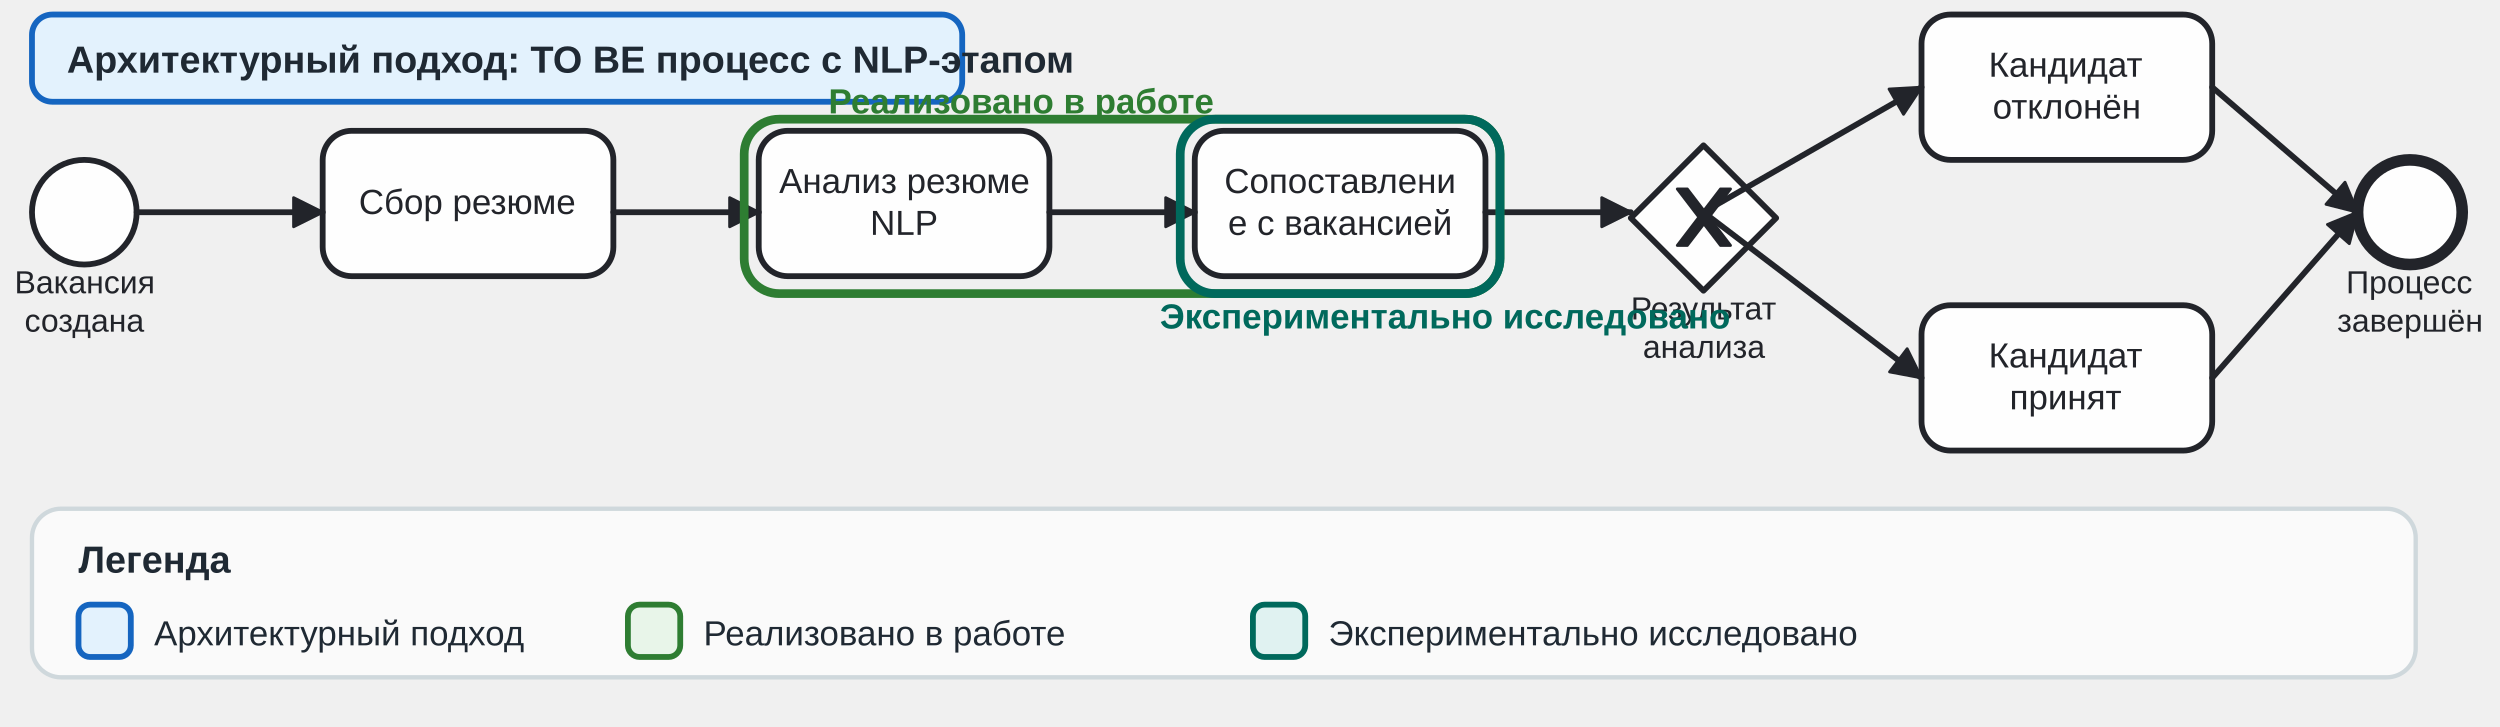
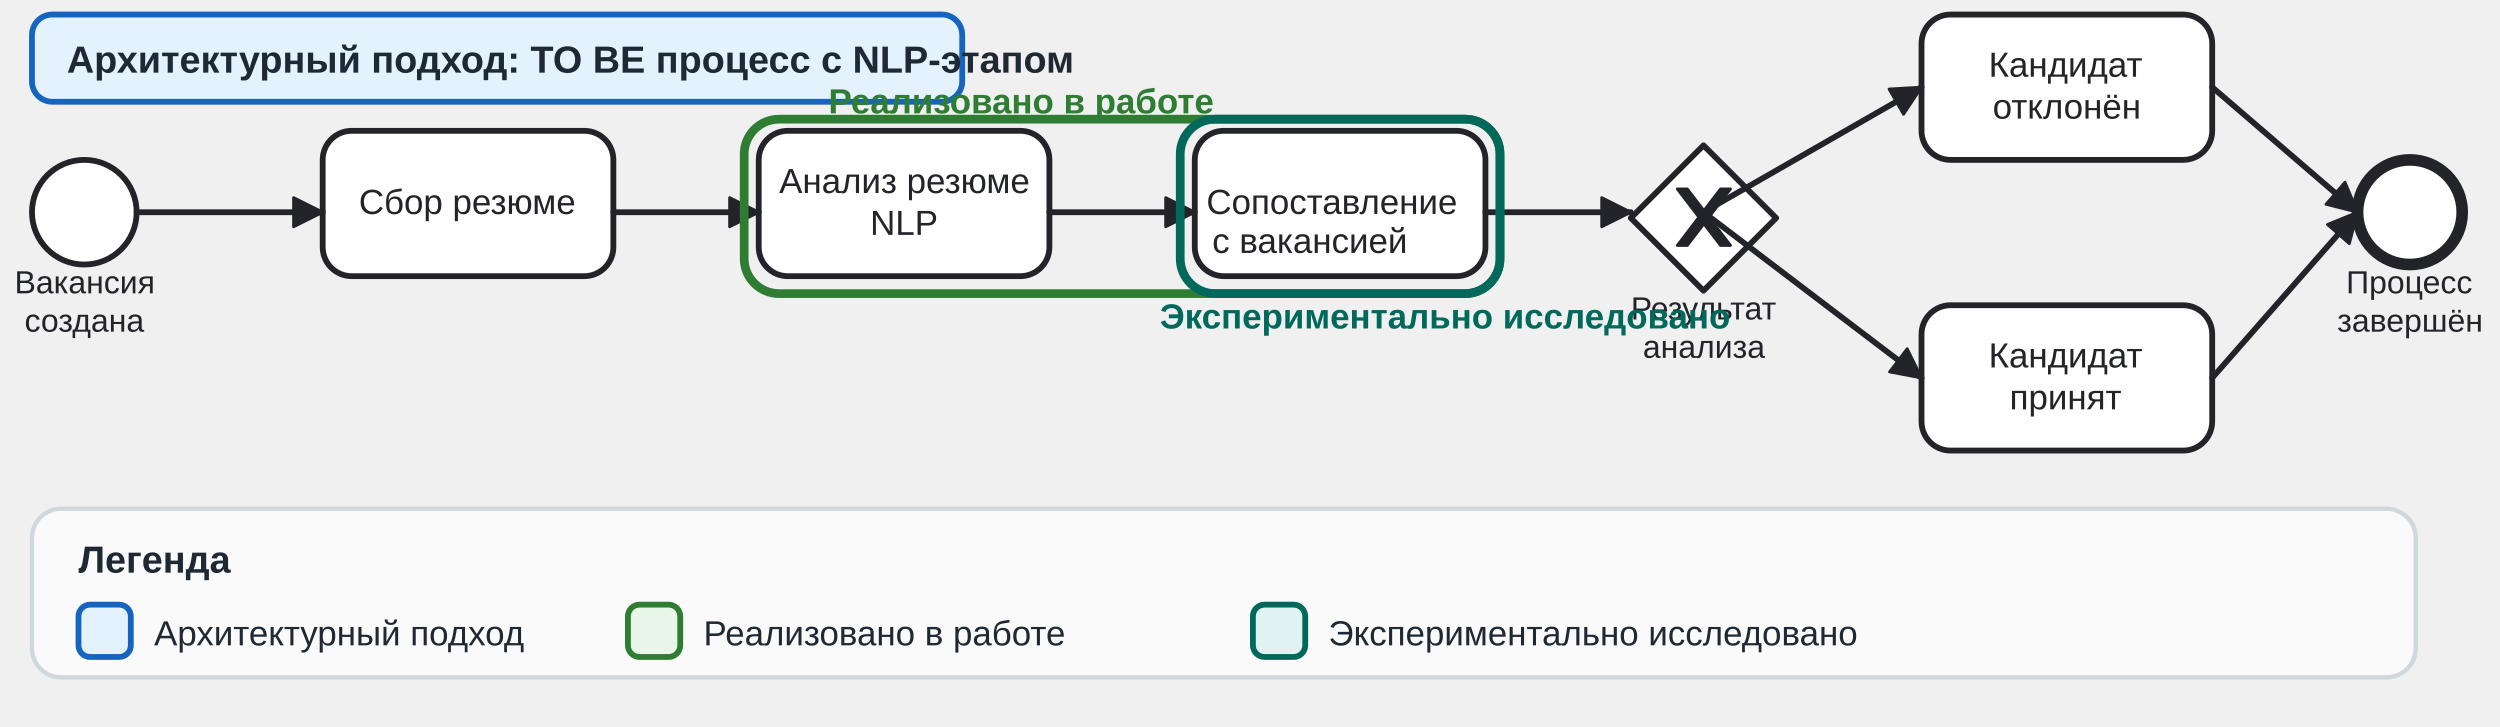
<svg xmlns="http://www.w3.org/2000/svg" width="860" height="250" viewBox="89 45 860 250" version="1.1">
  <defs>
    <pattern id="djs-grid-pattern-249326" width="10" height="10" patternUnits="userSpaceOnUse">
      <circle cx="0.5" cy="0.5" r="0.5" style="fill: rgb(204, 204, 204);" />
    </pattern>
  </defs>
  <g class="djs-group">
    <g class="djs-element djs-shape" data-element-id="StartEvent_1" style="display: block;" transform="matrix(1 0 0 1 100 100)">
      <g class="djs-visual">
        <circle cx="18" cy="18" r="18" style="stroke-linecap: round; stroke-linejoin: round; stroke: rgb(34, 36, 42); stroke-width: 2px; fill: white; fill-opacity: 0.95;" />
      </g>
      <rect class="djs-hit djs-hit-all" x="0" y="0" width="36" height="36" style="fill: none; stroke-opacity: 0; stroke: white; stroke-width: 15px;" />
      <circle cx="18" cy="18" r="23" class="djs-outline" style="fill: none;" />
    </g>
  </g>
  <g class="djs-group">
    <g class="djs-element djs-shape" data-element-id="StartEvent_1_label" style="display: block;" transform="matrix(1 0 0 1 94 136)">
      <g class="djs-visual">
        <text lineHeight="1.2" class="djs-label" style="font-family: Arial, sans-serif; font-size: 11px; font-weight: normal; fill: rgb(34, 36, 42);">
          <tspan x="0" y="9.9">Вакансия </tspan>
          <tspan x="3.441" y="23.1">создана</tspan>
        </text>
      </g>
      <rect class="djs-hit djs-hit-all" x="0" y="0" width="49" height="27" style="fill: none; stroke-opacity: 0; stroke: white; stroke-width: 15px;" />
      <rect x="-5" y="-5" rx="4" width="59" height="37" class="djs-outline" style="fill: none;" />
    </g>
  </g>
  <g class="djs-group">
    <g class="djs-element djs-shape" data-element-id="Task_1" style="display: block;" transform="matrix(1 0 0 1 200 90)">
      <g class="djs-visual">
        <rect x="0" y="0" width="100" height="50" rx="10" ry="10" style="stroke-linecap: round; stroke-linejoin: round; stroke: rgb(34, 36, 42); stroke-width: 2px; fill: white; fill-opacity: 0.95;" />
        <text lineHeight="1.2" class="djs-label" style="font-family: Arial, sans-serif; font-size: 12px; font-weight: normal; fill: rgb(34, 36, 42);">
          <tspan x="12.439" y="28.6">Сбор резюме</tspan>
        </text>
      </g>
      <rect class="djs-hit djs-hit-all" x="0" y="0" width="100" height="50" style="fill: none; stroke-opacity: 0; stroke: white; stroke-width: 15px;" />
      <rect x="-5" y="-5" rx="14" width="110" height="60" class="djs-outline" style="fill: none;" />
    </g>
  </g>
  <g class="djs-group">
    <g class="djs-element djs-shape" data-element-id="Task_2" style="display: block;" transform="matrix(1 0 0 1 350 90)">
      <g class="djs-visual">
        <rect x="0" y="0" width="100" height="50" rx="10" ry="10" style="stroke-linecap: round; stroke-linejoin: round; stroke: rgb(34, 36, 42); stroke-width: 2px; fill: white; fill-opacity: 0.95;" />
        <text lineHeight="1.2" class="djs-label" style="font-family: Arial, sans-serif; font-size: 12px; font-weight: normal; fill: rgb(34, 36, 42);">
          <tspan x="7.027" y="21.4">Анализ резюме</tspan>
          <tspan x="38.325" y="35.8">NLP</tspan>
        </text>
      </g>
      <rect class="djs-hit djs-hit-all" x="0" y="0" width="100" height="50" style="fill: none; stroke-opacity: 0; stroke: white; stroke-width: 15px;" />
      <rect x="-5" y="-5" rx="14" width="110" height="60" class="djs-outline" style="fill: none;" />
    </g>
  </g>
  <g class="djs-group">
    <g class="djs-element djs-shape" data-element-id="Task_3" style="display: block;" transform="matrix(1 0 0 1 500 90)">
      <g class="djs-visual">
        <rect x="0" y="0" width="100" height="50" rx="10" ry="10" style="stroke-linecap: round; stroke-linejoin: round; stroke: rgb(34, 36, 42); stroke-width: 2px; fill: white; fill-opacity: 0.95;" />
        <text lineHeight="1.2" class="djs-label" style="font-family: Arial, sans-serif; font-size: 12px; font-weight: normal; fill: rgb(34, 36, 42);">
-           <tspan x="10.169" y="21.4">Сопоставлени</tspan>
-           <tspan x="11.419" y="35.8">е с вакансией</tspan>
+           <tspan x="4" y="28.6">Сопоставление</tspan>
+           <tspan x="6" y="42">с вакансией</tspan>
        </text>
      </g>
      <rect class="djs-hit djs-hit-all" x="0" y="0" width="100" height="50" style="fill: none; stroke-opacity: 0; stroke: white; stroke-width: 15px;" />
      <rect x="-5" y="-5" rx="14" width="110" height="60" class="djs-outline" style="fill: none;" />
    </g>
  </g>
  <g class="djs-group">
    <g class="djs-element djs-shape" data-element-id="Gateway_1" style="display: block;" transform="matrix(1 0 0 1 650 95)">
      <g class="djs-visual">
        <polygon points="25,0 50,25 25,50 0,25" style="stroke-linecap: round; stroke-linejoin: round; stroke: rgb(34, 36, 42); stroke-width: 2px; fill: white; fill-opacity: 0.95;" />
        <path d="m 16,15 7.429,9.714 -7.429,9.714 3.429,0 5.714,-7.464 5.714,7.464 3.429,0 -7.429,-9.714 7.429,-9.714 -3.429,0 -5.714,7.464 -5.714,-7.464 -3.429,0 z" style="fill: rgb(34, 36, 42); stroke-linecap: round; stroke-linejoin: round; stroke: rgb(34, 36, 42); stroke-width: 1px;" />
      </g>
      <rect class="djs-hit djs-hit-all" x="0" y="0" width="50" height="50" style="fill: none; stroke-opacity: 0; stroke: white; stroke-width: 15px;" />
      <rect x="2" y="2" rx="4" width="46" height="46" class="djs-outline" style="transform-box: fill-box; transform: rotate(45deg); transform-origin: center center; fill: none;" />
    </g>
  </g>
  <g class="djs-group">
    <g class="djs-element djs-shape" data-element-id="Gateway_1_label" style="display: block;" transform="matrix(1 0 0 1 650 145)">
      <g class="djs-visual">
        <text lineHeight="1.2" class="djs-label" style="font-family: Arial, sans-serif; font-size: 11px; font-weight: normal; fill: rgb(34, 36, 42);">
          <tspan x="0" y="9.9">Результат </tspan>
          <tspan x="4.136" y="23.1">анализа</tspan>
        </text>
      </g>
      <rect class="djs-hit djs-hit-all" x="0" y="0" width="51" height="27" style="fill: none; stroke-opacity: 0; stroke: white; stroke-width: 15px;" />
      <rect x="-5" y="-5" rx="4" width="61" height="37" class="djs-outline" style="fill: none;" />
    </g>
  </g>
  <g class="djs-group">
    <g class="djs-element djs-shape" data-element-id="Task_4" style="display: block;" transform="matrix(1 0 0 1 750 50)">
      <g class="djs-visual">
        <rect x="0" y="0" width="100" height="50" rx="10" ry="10" style="stroke-linecap: round; stroke-linejoin: round; stroke: rgb(34, 36, 42); stroke-width: 2px; fill: white; fill-opacity: 0.95;" />
        <text lineHeight="1.2" class="djs-label" style="font-family: Arial, sans-serif; font-size: 12px; font-weight: normal; fill: rgb(34, 36, 42);">
          <tspan x="23.096" y="21.4">Кандидат </tspan>
          <tspan x="24.481" y="35.8">отклонён</tspan>
        </text>
      </g>
      <rect class="djs-hit djs-hit-all" x="0" y="0" width="100" height="50" style="fill: none; stroke-opacity: 0; stroke: white; stroke-width: 15px;" />
      <rect x="-5" y="-5" rx="14" width="110" height="60" class="djs-outline" style="fill: none;" />
    </g>
  </g>
  <g class="djs-group">
    <g class="djs-element djs-shape" data-element-id="Task_5" style="display: block;" transform="matrix(1 0 0 1 750 150)">
      <g class="djs-visual">
        <rect x="0" y="0" width="100" height="50" rx="10" ry="10" style="stroke-linecap: round; stroke-linejoin: round; stroke: rgb(34, 36, 42); stroke-width: 2px; fill: white; fill-opacity: 0.95;" />
        <text lineHeight="1.2" class="djs-label" style="font-family: Arial, sans-serif; font-size: 12px; font-weight: normal; fill: rgb(34, 36, 42);">
          <tspan x="23.096" y="21.4">Кандидат </tspan>
          <tspan x="30.3" y="35.8">принят</tspan>
        </text>
      </g>
      <rect class="djs-hit djs-hit-all" x="0" y="0" width="100" height="50" style="fill: none; stroke-opacity: 0; stroke: white; stroke-width: 15px;" />
      <rect x="-5" y="-5" rx="14" width="110" height="60" class="djs-outline" style="fill: none;" />
    </g>
  </g>
  <g class="djs-group">
    <g class="djs-element djs-shape" data-element-id="EndEvent_1" style="display: block;" transform="matrix(1 0 0 1 900 100)">
      <g class="djs-visual">
        <circle cx="18" cy="18" r="18" style="stroke-linecap: round; stroke-linejoin: round; stroke: rgb(34, 36, 42); stroke-width: 4px; fill: white; fill-opacity: 0.95;" />
      </g>
      <rect class="djs-hit djs-hit-all" x="0" y="0" width="36" height="36" style="fill: none; stroke-opacity: 0; stroke: white; stroke-width: 15px;" />
      <circle cx="18" cy="18" r="24" class="djs-outline" style="fill: none;" />
    </g>
  </g>
  <g class="djs-group">
    <g class="djs-element djs-shape" data-element-id="EndEvent_1_label" style="display: block;" transform="matrix(1 0 0 1 893 136)">
      <g class="djs-visual">
        <text lineHeight="1.2" class="djs-label" style="font-family: Arial, sans-serif; font-size: 11px; font-weight: normal; fill: rgb(34, 36, 42);">
          <tspan x="3.062" y="9.9">Процесс </tspan>
          <tspan x="0" y="23.1">завершён</tspan>
        </text>
      </g>
      <rect class="djs-hit djs-hit-all" x="0" y="0" width="51" height="27" style="fill: none; stroke-opacity: 0; stroke: white; stroke-width: 15px;" />
      <rect x="-5" y="-5" rx="4" width="61" height="37" class="djs-outline" style="fill: none;" />
    </g>
  </g>
  <g class="djs-group">
    <g class="djs-element djs-connection" data-element-id="Flow_1" style="display: block;">
      <g class="djs-visual">
        <defs>
          <marker id="marker-9nan6a99rm8r9vehybw4h7fqa" viewBox="0 0 20 20" refX="11" refY="10" markerWidth="10" markerHeight="10" orient="auto">
            <path d="M 1 5 L 11 10 L 1 15 Z" style="stroke-linecap: round; stroke-linejoin: round; stroke: rgb(34, 36, 42); stroke-width: 1px; fill: rgb(34, 36, 42);" />
          </marker>
        </defs>
        <path data-corner-radius="5" style="fill: none; stroke-linecap: round; stroke-linejoin: round; stroke: rgb(34, 36, 42); stroke-width: 2px; marker-end: url('#marker-9nan6a99rm8r9vehybw4h7fqa');" d="M136,118L200,118" />
      </g>
      <path d="M136,118L200,118" class="djs-hit djs-hit-stroke" style="fill: none; stroke-opacity: 0; stroke: white; stroke-width: 15px;" />
      <rect x="131" y="113" rx="4" width="74" height="10" class="djs-outline" style="fill: none;" />
    </g>
  </g>
  <g class="djs-group">
    <g class="djs-element djs-connection" data-element-id="Flow_2" style="display: block;">
      <g class="djs-visual">
        <defs>
          <marker id="marker-5i00m0wfu7k4vs87echx40ub2" viewBox="0 0 20 20" refX="11" refY="10" markerWidth="10" markerHeight="10" orient="auto">
            <path d="M 1 5 L 11 10 L 1 15 Z" style="stroke-linecap: round; stroke-linejoin: round; stroke: rgb(34, 36, 42); stroke-width: 1px; fill: rgb(34, 36, 42);" />
          </marker>
        </defs>
        <path data-corner-radius="5" style="fill: none; stroke-linecap: round; stroke-linejoin: round; stroke: rgb(34, 36, 42); stroke-width: 2px; marker-end: url('#marker-5i00m0wfu7k4vs87echx40ub2');" d="M300,118L350,118" />
      </g>
      <path d="M300,118L350,118" class="djs-hit djs-hit-stroke" style="fill: none; stroke-opacity: 0; stroke: white; stroke-width: 15px;" />
      <rect x="295" y="113" rx="4" width="60" height="10" class="djs-outline" style="fill: none;" />
    </g>
  </g>
  <g class="djs-group">
    <g class="djs-element djs-connection" data-element-id="Flow_3" style="display: block;">
      <g class="djs-visual">
        <defs>
          <marker id="marker-9s1ieovfg507y3i2rr2tk5vb3" viewBox="0 0 20 20" refX="11" refY="10" markerWidth="10" markerHeight="10" orient="auto">
            <path d="M 1 5 L 11 10 L 1 15 Z" style="stroke-linecap: round; stroke-linejoin: round; stroke: rgb(34, 36, 42); stroke-width: 1px; fill: rgb(34, 36, 42);" />
          </marker>
        </defs>
        <path data-corner-radius="5" style="fill: none; stroke-linecap: round; stroke-linejoin: round; stroke: rgb(34, 36, 42); stroke-width: 2px; marker-end: url('#marker-9s1ieovfg507y3i2rr2tk5vb3');" d="M450,118L500,118" />
      </g>
      <path d="M450,118L500,118" class="djs-hit djs-hit-stroke" style="fill: none; stroke-opacity: 0; stroke: white; stroke-width: 15px;" />
      <rect x="445" y="113" rx="4" width="60" height="10" class="djs-outline" style="fill: none;" />
    </g>
  </g>
  <g class="djs-group">
    <g class="djs-element djs-connection" data-element-id="Flow_4" style="display: block;">
      <g class="djs-visual">
        <defs>
          <marker id="marker-9znhdrhicuxb5y8wpmtmxj5fg" viewBox="0 0 20 20" refX="11" refY="10" markerWidth="10" markerHeight="10" orient="auto">
            <path d="M 1 5 L 11 10 L 1 15 Z" style="stroke-linecap: round; stroke-linejoin: round; stroke: rgb(34, 36, 42); stroke-width: 1px; fill: rgb(34, 36, 42);" />
          </marker>
        </defs>
        <path data-corner-radius="5" style="fill: none; stroke-linecap: round; stroke-linejoin: round; stroke: rgb(34, 36, 42); stroke-width: 2px; marker-end: url('#marker-9znhdrhicuxb5y8wpmtmxj5fg');" d="M600,118L650,118" />
      </g>
      <path d="M600,118L650,118" class="djs-hit djs-hit-stroke" style="fill: none; stroke-opacity: 0; stroke: white; stroke-width: 15px;" />
      <rect x="595" y="113" rx="4" width="60" height="10" class="djs-outline" style="fill: none;" />
    </g>
  </g>
  <g class="djs-group">
    <g class="djs-element djs-connection" data-element-id="Flow_5" style="display: block;">
      <g class="djs-visual">
        <defs>
          <marker id="marker-dls97pt9vazfhcib2fzgwidkk" viewBox="0 0 20 20" refX="11" refY="10" markerWidth="10" markerHeight="10" orient="auto">
            <path d="M 1 5 L 11 10 L 1 15 Z" style="stroke-linecap: round; stroke-linejoin: round; stroke: rgb(34, 36, 42); stroke-width: 1px; fill: rgb(34, 36, 42);" />
          </marker>
        </defs>
        <path data-corner-radius="5" style="fill: none; stroke-linecap: round; stroke-linejoin: round; stroke: rgb(34, 36, 42); stroke-width: 2px; marker-end: url('#marker-dls97pt9vazfhcib2fzgwidkk');" d="M675,118L750,75" />
      </g>
      <path d="M675,118L750,75" class="djs-hit djs-hit-stroke" style="fill: none; stroke-opacity: 0; stroke: white; stroke-width: 15px;" />
      <rect x="670" y="70" rx="4" width="85" height="53" class="djs-outline" style="fill: none;" />
    </g>
  </g>
  <g class="djs-group">
    <g class="djs-element djs-connection" data-element-id="Flow_6" style="display: block;">
      <g class="djs-visual">
        <defs>
          <marker id="marker-9cmzgm7qqzk912e1xyo8ipl7d" viewBox="0 0 20 20" refX="11" refY="10" markerWidth="10" markerHeight="10" orient="auto">
            <path d="M 1 5 L 11 10 L 1 15 Z" style="stroke-linecap: round; stroke-linejoin: round; stroke: rgb(34, 36, 42); stroke-width: 1px; fill: rgb(34, 36, 42);" />
          </marker>
        </defs>
        <path data-corner-radius="5" style="fill: none; stroke-linecap: round; stroke-linejoin: round; stroke: rgb(34, 36, 42); stroke-width: 2px; marker-end: url('#marker-9cmzgm7qqzk912e1xyo8ipl7d');" d="M675,118L750,175" />
      </g>
      <path d="M675,118L750,175" class="djs-hit djs-hit-stroke" style="fill: none; stroke-opacity: 0; stroke: white; stroke-width: 15px;" />
      <rect x="670" y="113" rx="4" width="85" height="67" class="djs-outline" style="fill: none;" />
    </g>
  </g>
  <g class="djs-group">
    <g class="djs-element djs-connection" data-element-id="Flow_7" style="display: block;">
      <g class="djs-visual">
        <defs>
          <marker id="marker-124bwefg2vh2xghecmatlffv6" viewBox="0 0 20 20" refX="11" refY="10" markerWidth="10" markerHeight="10" orient="auto">
            <path d="M 1 5 L 11 10 L 1 15 Z" style="stroke-linecap: round; stroke-linejoin: round; stroke: rgb(34, 36, 42); stroke-width: 1px; fill: rgb(34, 36, 42);" />
          </marker>
        </defs>
        <path data-corner-radius="5" style="fill: none; stroke-linecap: round; stroke-linejoin: round; stroke: rgb(34, 36, 42); stroke-width: 2px; marker-end: url('#marker-124bwefg2vh2xghecmatlffv6');" d="M850,75L900,118" />
      </g>
      <path d="M850,75L900,118" class="djs-hit djs-hit-stroke" style="fill: none; stroke-opacity: 0; stroke: white; stroke-width: 15px;" />
      <rect x="845" y="70" rx="4" width="60" height="53" class="djs-outline" style="fill: none;" />
    </g>
  </g>
  <g class="djs-group">
    <g class="djs-element djs-connection" data-element-id="Flow_8" style="display: block;">
      <g class="djs-visual">
        <defs>
          <marker id="marker-2htw9nq4wxevduqqhtzs1336i" viewBox="0 0 20 20" refX="11" refY="10" markerWidth="10" markerHeight="10" orient="auto">
            <path d="M 1 5 L 11 10 L 1 15 Z" style="stroke-linecap: round; stroke-linejoin: round; stroke: rgb(34, 36, 42); stroke-width: 1px; fill: rgb(34, 36, 42);" />
          </marker>
        </defs>
        <path data-corner-radius="5" style="fill: none; stroke-linecap: round; stroke-linejoin: round; stroke: rgb(34, 36, 42); stroke-width: 2px; marker-end: url('#marker-2htw9nq4wxevduqqhtzs1336i');" d="M850,175L900,118" />
      </g>
      <path d="M850,175L900,118" class="djs-hit djs-hit-stroke" style="fill: none; stroke-opacity: 0; stroke: white; stroke-width: 15px;" />
      <rect x="845" y="113" rx="4" width="60" height="67" class="djs-outline" style="fill: none;" />
    </g>
  </g>
  <g id="status-markup-to-be" font-family="Arial, sans-serif">
    <rect x="100" y="50" width="320" height="30" rx="7" fill="#e3f2fd" stroke="#1565c0" stroke-width="2" />
    <text x="112" y="70" font-size="13" font-weight="700" fill="#1f2933">Архитектурный подход: TO BE процесс с NLP-этапом</text>
    <rect x="345" y="86" width="260" height="60" rx="12" fill="none" stroke="#2e7d32" stroke-width="3" />
    <text x="374" y="84" font-size="12" font-weight="700" fill="#2e7d32">Реализовано в работе</text>
    <rect x="495" y="86" width="110" height="60" rx="12" fill="none" stroke="#00695c" stroke-width="3" />
    <text x="488" y="158" font-size="12" font-weight="700" fill="#00695c">Экспериментально исследовано</text>
    <rect x="100" y="220" width="820" height="58" rx="10" fill="#fafafa" stroke="#cfd8dc" stroke-width="1.5" />
    <text x="116" y="242" font-size="13" font-weight="700" fill="#1f2933">Легенда</text>
    <rect x="116" y="253" width="18" height="18" rx="4" fill="#e3f2fd" stroke="#1565c0" stroke-width="2" />
    <text x="142" y="267" font-size="12" fill="#1f2933">Архитектурный подход</text>
    <rect x="305" y="253" width="18" height="18" rx="4" fill="#e8f5e9" stroke="#2e7d32" stroke-width="2" />
    <text x="331" y="267" font-size="12" fill="#1f2933">Реализовано в работе</text>
    <rect x="520" y="253" width="18" height="18" rx="4" fill="#e0f2f1" stroke="#00695c" stroke-width="2" />
    <text x="546" y="267" font-size="12" fill="#1f2933">Экспериментально исследовано</text>
  </g>
</svg>
